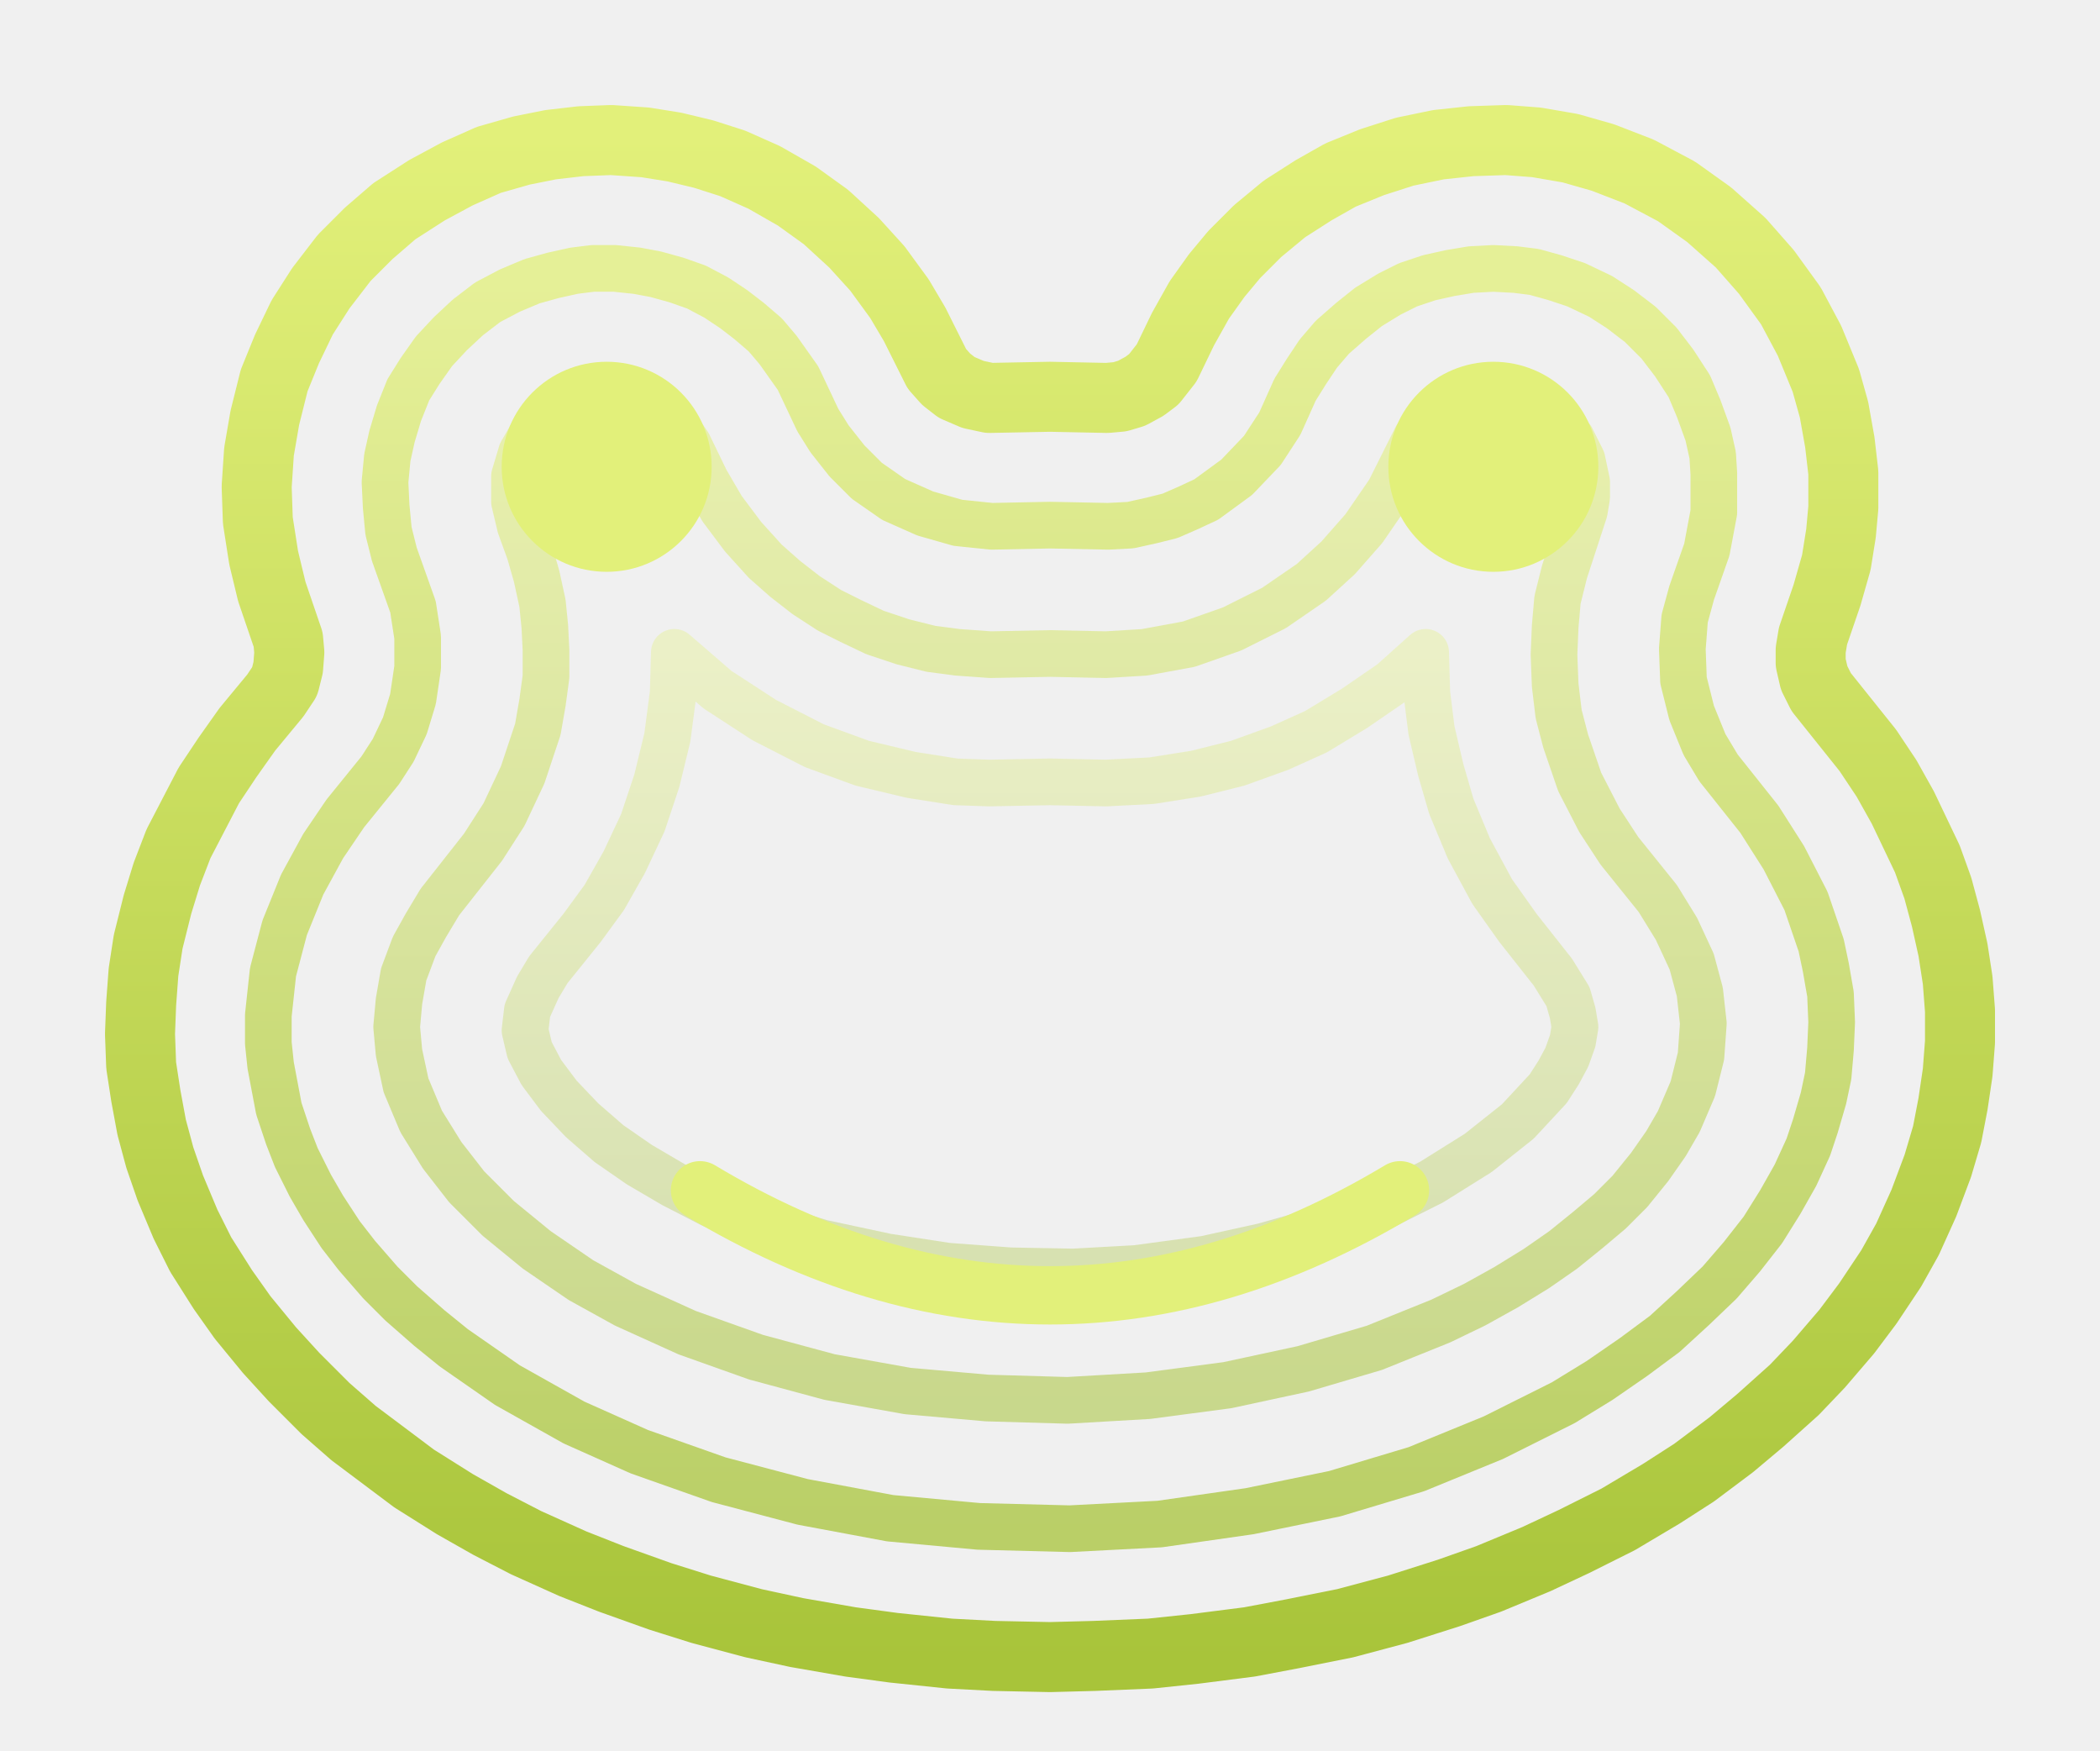
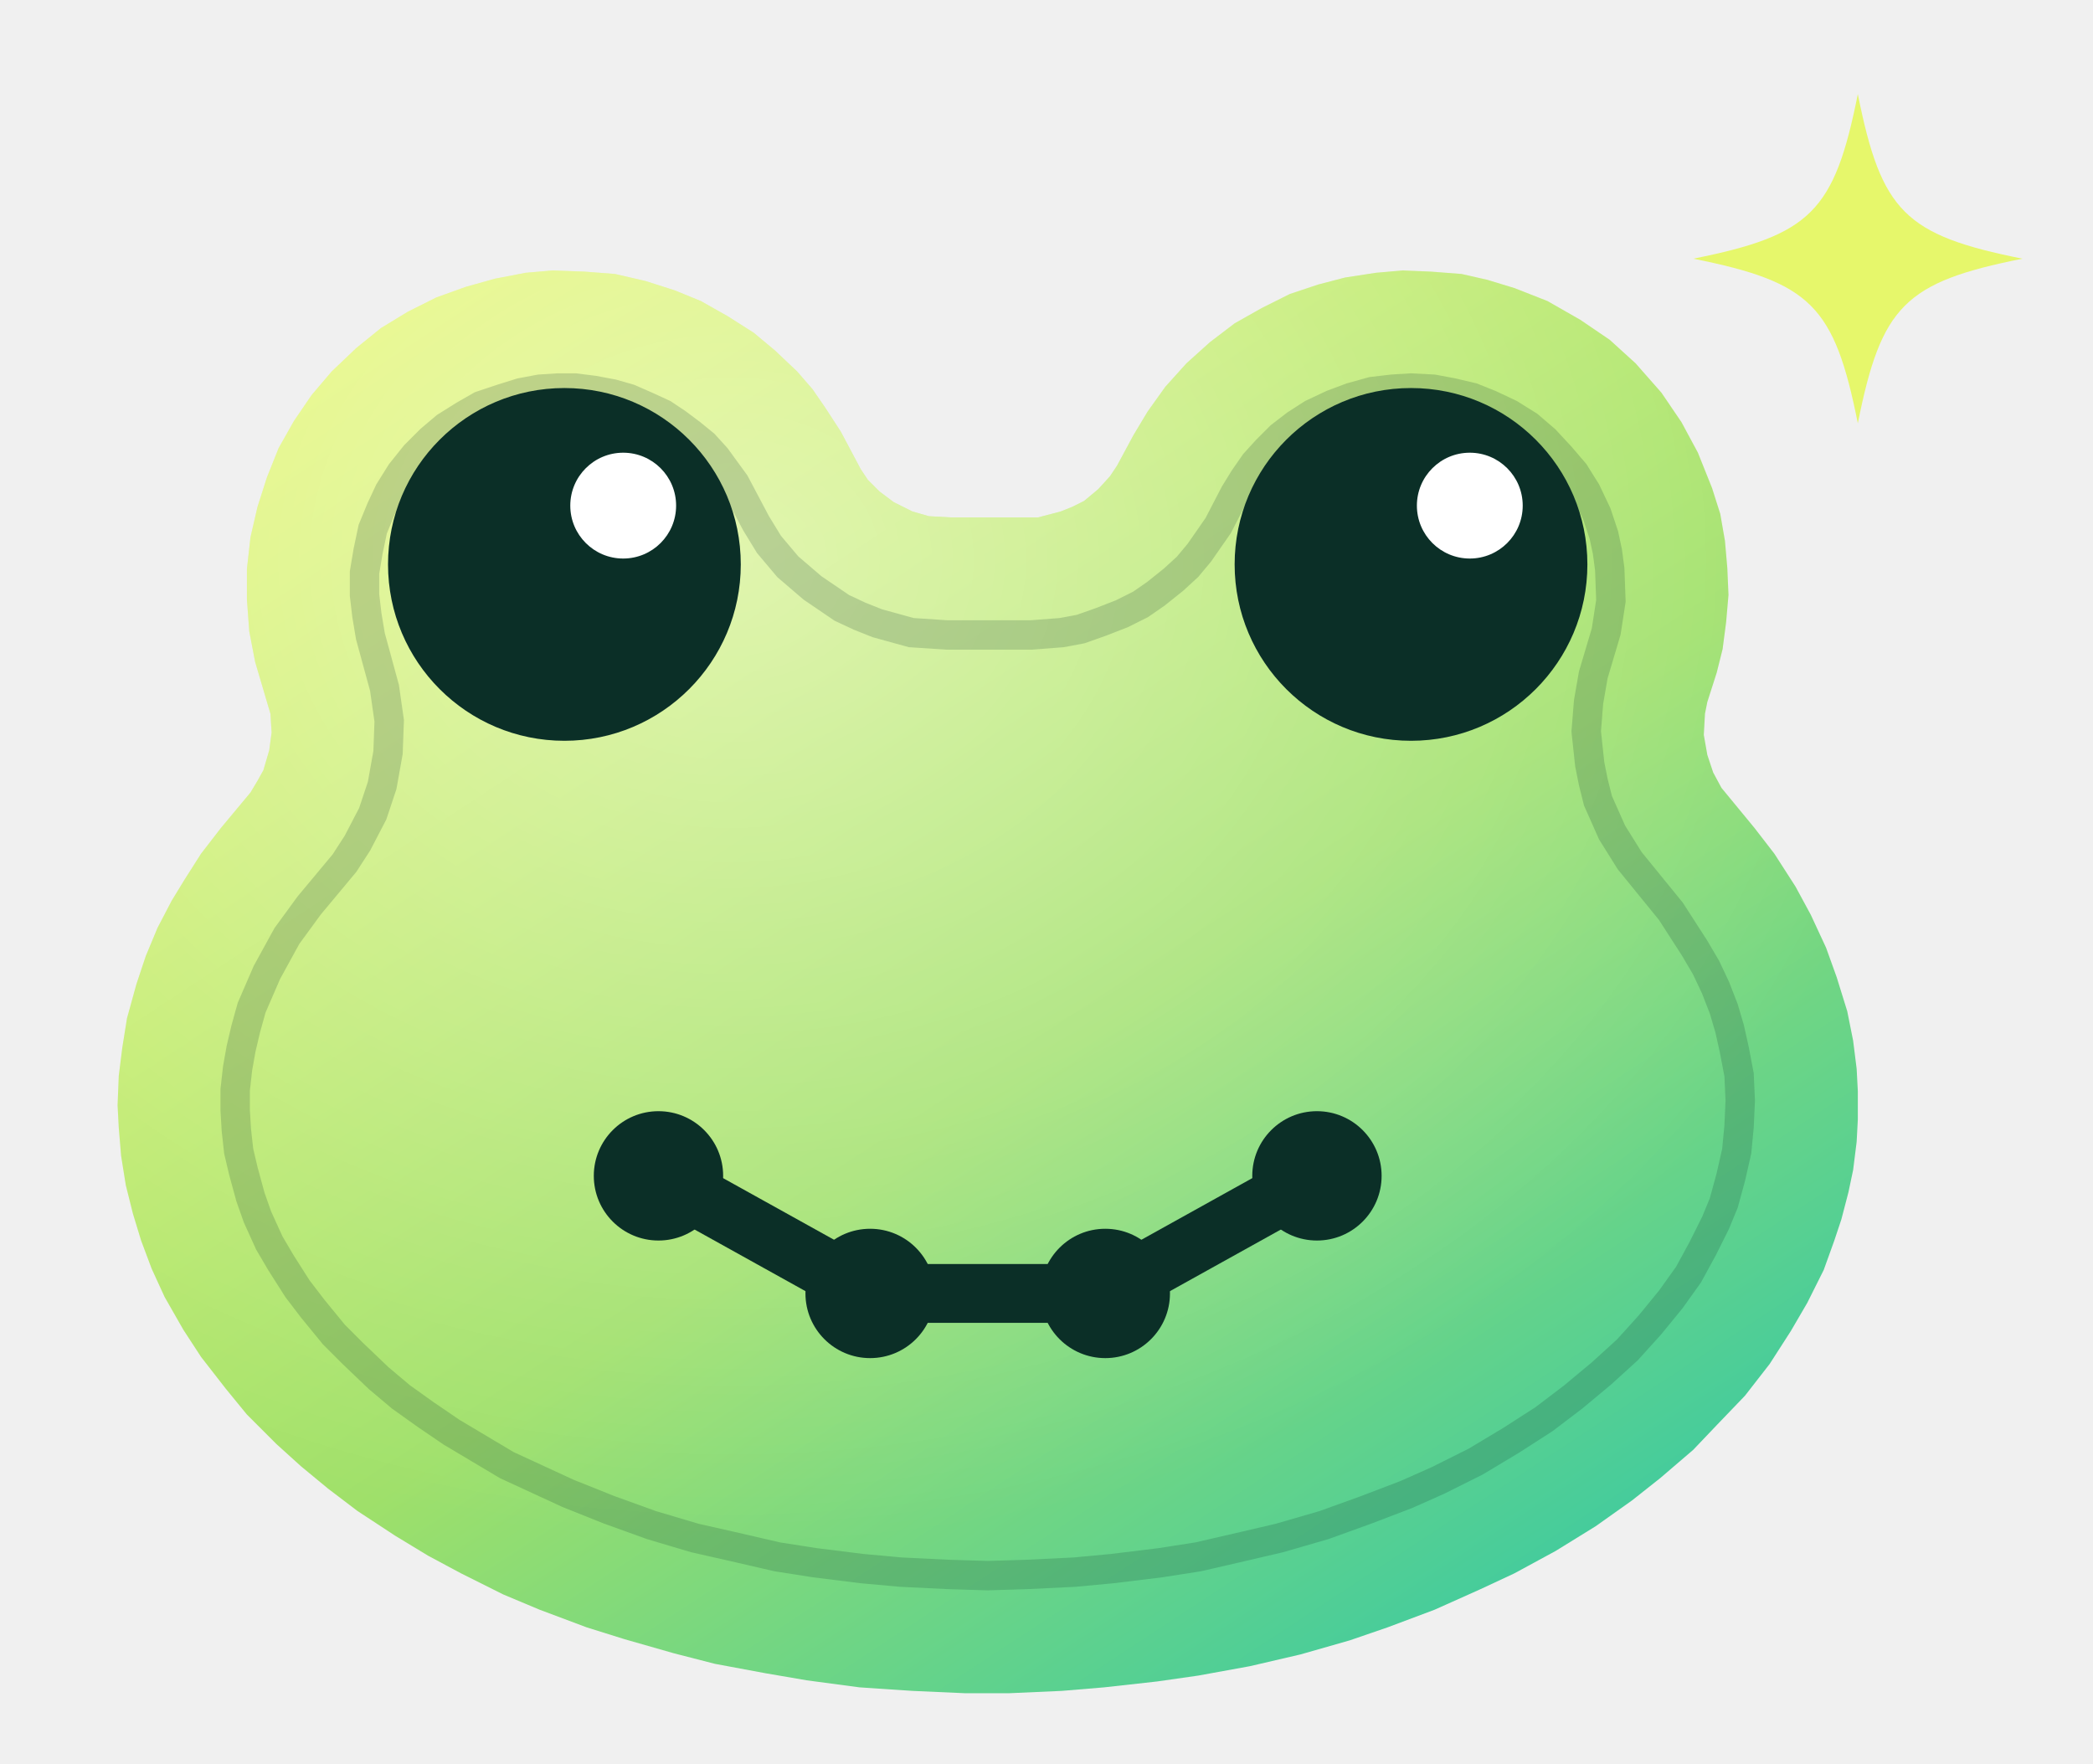
- <svg xmlns="http://www.w3.org/2000/svg" viewBox="10 30 180 150">
+ <svg xmlns="http://www.w3.org/2000/svg" viewBox="16 26 178 150">
  <defs>
-     <linearGradient id="g" x1="0" y1="0" x2="0" y2="1">
-       <stop offset="0" stop-color="#E2F07A" />
-       <stop offset="1" stop-color="#A8C43A" />
+     <linearGradient id="hg" x1="0.1" y1="0" x2="0.9" y2="1">
+       <stop offset="0" stop-color="#E6F76B" />
+       <stop offset=".55" stop-color="#9FE06A" />
+       <stop offset="1" stop-color="#2FC7A8" />
    </linearGradient>
+     <radialGradient id="shine" cx=".35" cy=".2" r=".7">
+       <stop offset="0" stop-color="#fff" stop-opacity=".45" />
+       <stop offset="1" stop-color="#fff" stop-opacity="0" />
+     </radialGradient>
  </defs>
-   <path d="M33.3 80.7 34.7 84.8 34.8 85.9 34.7 87.2 34.4 88.4 33.6 89.6 31.2 92.5 29.5 94.9 27.9 97.3 26.6 99.8 25.3 102.3 24.3 104.9 23.5 107.5 22.7 110.7 22.3 113.3 22.1 116 22 118.6 22.1 121.3 22.5 123.9 23 126.6 23.7 129.2 24.6 131.8 25.9 134.9 27.2 137.5 29.1 140.5 30.8 142.9 33.1 145.7 35.2 148 37.9 150.7 40.3 152.8 45.5 156.7 49 158.9 52 160.6 55.1 162.2 59.1 164 62.4 165.3 66.6 166.8 70.1 167.9 74.6 169.1 78.3 169.9 82.9 170.7 86.6 171.2 91.4 171.7 95.2 171.9 100 172 103.8 171.9 108.6 171.7 112.4 171.3 117.1 170.7 120.8 170 125.3 169.1 129.8 167.9 134.2 166.5 137.6 165.3 141.7 163.6 144.9 162.1 148.7 160.2 152.4 158 155.2 156.2 158.4 153.8 160.9 151.7 163.8 149.1 165.9 146.9 168.3 144.1 170.1 141.7 172.1 138.7 173.5 136.2 174.9 133.1 176.1 129.9 176.9 127.2 177.4 124.6 177.8 121.9 178 119.3 178 116.6 177.8 114 177.4 111.4 176.8 108.7 176.1 106.1 175.2 103.6 173.1 99.2 171.7 96.7 170.1 94.3 166.1 89.3 165.5 88.1 165.2 86.8 165.2 85.7 165.4 84.5 166.6 81 167.4 78.2 167.8 75.7 168 73.5 168 70.5 167.7 67.9 167.2 65.1 166.5 62.6 165.1 59.2 163.5 56.2 161.4 53.3 159.2 50.8 156.5 48.4 153.7 46.4 150.5 44.7 147.4 43.5 144.6 42.7 141.7 42.2 139.1 42 136.1 42.1 133.3 42.4 130.4 43 127.6 43.9 124.9 45 122.6 46.3 120.1 47.9 117.8 49.8 115.8 51.8 114.3 53.6 112.8 55.7 111.4 58.2 110 61.1 108.9 62.5 108.1 63.1 107 63.7 106 64 104.9 64.1 100 64 94.8 64.1 93.4 63.8 92 63.2 91.1 62.5 90.3 61.6 88.4 57.8 87.1 55.6 85.2 53 83.2 50.8 80.8 48.6 78.3 46.8 75.5 45.2 72.8 44 70.3 43.2 67.8 42.6 65.3 42.2 62.4 42 59.8 42.1 57.2 42.4 54.7 42.9 51.9 43.7 49.2 44.9 46.6 46.3 43.8 48.1 41.6 50 39.5 52.1 37.5 54.7 35.9 57.2 34.6 59.9 33.5 62.6 32.7 65.8 32.2 68.7 32 71.7 32.1 74.6 32.6 77.8Z" fill="none" stroke="url(#g)" stroke-width="6" stroke-opacity="1" stroke-linejoin="round" />
-   <path d="M43.8 77.5 45.4 82 45.8 84.6 45.8 87.2 45.4 89.9 44.7 92.2 43.7 94.3 42.6 96 39.6 99.7 37.7 102.5 35.9 105.8 34.4 109.5 33.4 113.3 33 117 33 119.4 33.2 121.3 33.9 125 34.7 127.4 35.4 129.2 36.6 131.6 37.7 133.5 39.2 135.8 40.6 137.6 42.6 139.9 44.4 141.7 46.8 143.8 48.9 145.5 53.5 148.7 59.2 151.9 64.8 154.4 71.6 156.8 78.8 158.7 86.3 160.1 93.9 160.8 101.7 161 109.4 160.6 117.1 159.5 124.4 158 131.4 155.9 138 153.2 144 150.2 147.1 148.3 150 146.3 152.7 144.3 155.1 142.1 157.4 139.9 159.3 137.7 161.1 135.4 162.6 133 163.9 130.7 165 128.3 165.6 126.5 166.3 124.1 166.7 122.2 166.9 119.9 167 117.6 166.9 115.2 166.5 112.9 166.1 111 164.8 107.2 162.9 103.5 160.8 100.2 157.3 95.8 156.1 93.8 155 91.1 154.3 88.3 154.2 85.6 154.4 83 155 80.8 156.3 77.1 156.9 73.9 156.9 70.6 156.8 69 156.4 67.2 155.6 65 154.8 63.1 153.5 61.1 152.2 59.4 150.6 57.8 148.9 56.5 147.2 55.4 145.1 54.4 143.3 53.8 141.5 53.3 139.9 53.1 138 53 136.1 53.1 134.3 53.4 132.5 53.8 130.7 54.4 129.1 55.2 127.3 56.3 125.8 57.5 124.2 58.9 123 60.3 122 61.8 121 63.4 119.7 66.3 118.2 68.6 116 70.9 113.4 72.8 111.9 73.5 110.3 74.2 108.7 74.6 106.9 75 105 75.1 100 75 95 75.1 92.1 74.8 89.3 74 86.6 72.8 84.3 71.2 82.6 69.5 81.1 67.6 80.1 66 78.4 62.4 76.7 60 75.6 58.7 74.2 57.5 72.9 56.5 71.4 55.5 69.7 54.6 68 54 66.2 53.5 64.6 53.2 62.7 53 60.8 53 59.2 53.2 57.4 53.6 55.6 54.1 53.7 54.9 51.8 55.9 50.1 57.2 48.6 58.6 47.2 60.1 46 61.8 45 63.4 44.2 65.4 43.6 67.4 43.2 69.2 43 71.3 43.1 73.4 43.3 75.5Z" fill="none" stroke="url(#g)" stroke-width="4" stroke-opacity="0.75" stroke-linejoin="round" />
-   <path d="M54.6 75.1 55.4 77.3 56 79.4 56.5 81.7 56.7 83.7 56.8 85.7 56.8 88 56.5 90.2 56.1 92.5 54.8 96.4 53.2 99.8 51.4 102.6 47.7 107.3 46.5 109.3 45.5 111.1 44.6 113.5 44.2 115.8 44 118 44.2 120.2 44.8 123 46.1 126.1 47.9 129 50 131.7 52.7 134.4 56 137.1 59.8 139.7 63.6 141.8 68.9 144.2 74.8 146.3 81.1 148 87.8 149.2 94.6 149.8 101.5 150 108.4 149.6 115.2 148.7 121.7 147.3 127.8 145.5 133.5 143.2 136.4 141.8 139.1 140.3 141.7 138.7 144 137.1 146.1 135.4 148 133.8 149.7 132.1 151.4 130 152.8 128 153.9 126.1 155.1 123.3 155.8 120.5 156 117.7 155.7 115 155 112.4 153.7 109.6 152.1 107 148.8 102.9 147.1 100.3 145.4 97 144.2 93.5 143.6 91.2 143.3 88.7 143.2 86.1 143.3 83.7 143.5 81.4 144.1 79 145.8 73.8 146 72.6 146 71.3 145.6 69.4 144.7 67.6 143.4 66.1 141.7 64.9 139.8 64.2 137.7 64 135.7 64.3 133.7 65.2 132.5 66.2 131.4 67.5 129.1 72.1 126.9 75.3 124.7 77.8 122.4 79.9 119.2 82.1 115.6 83.9 111.9 85.2 108.1 85.9 104.8 86.1 100 86 94.9 86.1 92.1 85.9 89.8 85.6 87.4 85 85 84.2 82.9 83.2 81.1 82.3 79.1 81 77.3 79.6 75.6 78.1 73.7 76 71.9 73.6 70.5 71.2 69 68.1 68.1 66.8 67.1 65.8 66 65.1 64.8 64.5 63.6 64.2 61.4 64 59.3 64.5 57.4 65.5 55.8 66.9 54.7 68.8 54.1 70.8 54.1 73Z" fill="none" stroke="url(#g)" stroke-width="4" stroke-opacity="0.55" stroke-linejoin="round" />
-   <path d="M67.8 85.9 67.7 89.4 67.2 93.2 66.3 96.9 65.1 100.5 63.5 103.9 61.8 106.9 59.9 109.5 57 113.1 56.1 114.6 55.2 116.6 55 118.3 55.4 120 56.4 121.9 57.9 123.9 59.9 126 62.2 128 64.8 129.8 67.7 131.5 71 133.2 75.8 135.1 80.4 136.5 86 137.7 91.2 138.5 96.6 138.9 102 139 107.4 138.7 113.3 137.9 118.3 136.8 123.6 135.3 128.5 133.4 132.7 131.3 136.7 128.8 140.1 126.1 142.7 123.3 143.6 121.9 144.3 120.6 144.8 119.2 145 118 144.8 116.8 144.4 115.4 143.1 113.3 140.1 109.5 137.9 106.4 135.9 102.7 134.4 99.1 133.5 96 132.7 92.6 132.3 89.4 132.2 85.9 129.3 88.5 126.1 90.7 122.8 92.7 119.7 94.1 116.1 95.4 112.5 96.3 108.7 96.9 104.8 97.1 100 97 94.8 97.1 91.9 97 88.1 96.4 83.9 95.4 79.8 93.9 75.5 91.7 71.5 89.1Z" fill="none" stroke="url(#g)" stroke-width="4" stroke-opacity="0.35" stroke-linejoin="round" />
-   <circle cx="62" cy="70" r="9" fill="#E2F07A" />
-   <circle cx="138" cy="70" r="9" fill="#E2F07A" />
-   <path d="M70 132 Q100 150 130 132" fill="none" stroke="#E2F07A" stroke-width="5" stroke-linecap="round" />
+   <path d="M37.7 82.3 39 86.7 39.1 88.3 38.9 89.8 38.4 91.5 37.9 92.4 37.3 93.4 34.8 96.4 33.1 98.6 31.7 100.8 30.6 102.6 29.4 104.9 28.4 107.3 27.6 109.7 26.8 112.6 26.4 115.1 26.1 117.5 26 120 26.1 121.9 26.3 124.3 26.7 126.8 27.3 129.2 28 131.5 28.9 133.9 30 136.3 31.6 139.1 33.1 141.4 35.2 144.1 37 146.3 39.5 148.8 41.6 150.7 43.9 152.6 46.4 154.5 49.6 156.6 52.4 158.3 55.2 159.8 58.8 161.6 61.9 162.9 65.9 164.4 69.1 165.4 73.3 166.6 76.8 167.5 81.1 168.3 84.6 168.9 89.1 169.5 93.6 169.8 98.1 170 101.8 170 106.3 169.8 109.9 169.5 114.4 169 117.9 168.5 122.3 167.7 126.6 166.7 130.8 165.5 134 164.4 138 162.9 141.8 161.2 144.8 159.8 148.3 157.9 151.7 155.8 154.8 153.6 157.2 151.7 160 149.3 162 147.2 164.4 144.7 166.5 142 168.3 139.2 169.7 136.8 171.1 134 172 131.5 172.6 129.7 173.2 127.4 173.6 125.5 173.9 123.1 174 121.2 174 118.8 173.9 116.9 173.6 114.5 173.1 112 172.2 109.1 171.3 106.6 170 103.8 168.7 101.4 166.9 98.6 165.2 96.4 162.4 93 161.7 91.7 161.2 90.2 160.9 88.5 161 86.7 161.2 85.7 162 83.2 162.5 81.2 162.8 78.9 163 76.6 162.9 74.3 162.7 72 162.3 69.7 161.6 67.5 160.4 64.5 159 61.9 157.3 59.4 155.1 56.9 152.9 54.9 150.4 53.2 147.6 51.6 144.8 50.5 142.5 49.8 140.3 49.3 137.7 49.1 135.3 49 133 49.2 130.4 49.6 128.1 50.2 125.7 51 123.3 52.2 121 53.5 118.9 55.1 116.9 56.9 115.1 58.9 113.6 61 112.4 63 111 65.6 110.4 66.5 109.4 67.6 108.2 68.6 107.2 69.1 106.2 69.5 104.3 70 96.8 70 95 69.9 93.6 69.5 92 68.7 90.8 67.8 89.8 66.8 89.2 65.9 87.5 62.7 86.2 60.7 85.1 59.1 83.8 57.6 81.9 55.8 80.1 54.3 77.9 52.9 75.6 51.6 73.4 50.7 70.9 49.9 68.3 49.3 65.7 49.1 63 49 60.7 49.2 58.1 49.7 55.6 50.4 53.1 51.3 50.7 52.5 48.4 53.9 46.3 55.6 44.2 57.6 42.5 59.6 41 61.8 39.7 64.1 38.7 66.6 37.9 69.1 37.3 71.7 37 74.4 37 77 37.2 79.7Z" fill="url(#hg)" />
+   <path d="M37.7 82.3 39 86.7 39.1 88.3 38.9 89.8 38.4 91.5 37.9 92.4 37.3 93.4 34.8 96.4 33.1 98.6 31.7 100.8 30.6 102.6 29.4 104.9 28.4 107.3 27.6 109.7 26.8 112.6 26.4 115.1 26.1 117.5 26 120 26.1 121.9 26.3 124.3 26.7 126.8 27.3 129.2 28 131.5 28.9 133.9 30 136.3 31.6 139.1 33.1 141.4 35.2 144.1 37 146.3 39.5 148.8 41.6 150.7 43.9 152.6 46.4 154.5 49.6 156.6 52.4 158.3 55.2 159.8 58.8 161.6 61.9 162.9 65.9 164.4 69.1 165.4 73.3 166.6 76.8 167.5 81.1 168.3 84.6 168.9 89.1 169.5 93.6 169.8 98.1 170 101.8 170 106.3 169.8 109.9 169.5 114.4 169 117.9 168.5 122.3 167.7 126.6 166.7 130.8 165.5 134 164.4 138 162.9 141.8 161.2 144.8 159.8 148.3 157.9 151.7 155.8 154.8 153.6 157.2 151.7 160 149.3 162 147.2 164.4 144.7 166.5 142 168.3 139.2 169.7 136.8 171.1 134 172 131.5 172.6 129.7 173.2 127.4 173.6 125.5 173.9 123.1 174 121.2 174 118.8 173.9 116.9 173.6 114.5 173.1 112 172.2 109.1 171.3 106.6 170 103.8 168.7 101.4 166.9 98.6 165.2 96.4 162.4 93 161.7 91.7 161.2 90.2 160.9 88.5 161 86.7 161.2 85.7 162 83.2 162.5 81.2 162.8 78.9 163 76.6 162.9 74.3 162.7 72 162.3 69.7 161.6 67.5 160.4 64.5 159 61.9 157.3 59.4 155.1 56.9 152.9 54.9 150.4 53.2 147.6 51.6 144.8 50.5 142.5 49.8 140.3 49.3 137.7 49.1 135.3 49 133 49.2 130.4 49.6 128.1 50.2 125.7 51 123.3 52.2 121 53.5 118.9 55.1 116.9 56.9 115.1 58.9 113.6 61 112.4 63 111 65.6 110.4 66.5 109.4 67.6 108.2 68.6 107.2 69.1 106.2 69.5 104.3 70 96.8 70 95 69.9 93.6 69.5 92 68.7 90.8 67.8 89.8 66.8 89.2 65.9 87.5 62.7 86.2 60.7 85.1 59.1 83.8 57.6 81.9 55.8 80.1 54.3 77.9 52.9 75.6 51.6 73.4 50.7 70.9 49.9 68.3 49.3 65.7 49.1 63 49 60.7 49.2 58.1 49.7 55.6 50.4 53.1 51.3 50.7 52.5 48.4 53.9 46.3 55.6 44.2 57.6 42.5 59.6 41 61.8 39.7 64.1 38.7 66.6 37.9 69.1 37.3 71.7 37 74.4 37 77 37.2 79.7Z" fill="url(#shine)" />
+   <path d="M47.5 80.1 48.7 84.5 49.1 87.3 49 90 48.5 92.8 47.7 95.2 46.4 97.7 45.3 99.4 42.3 103 40.4 105.6 38.7 108.7 37.4 111.7 36.9 113.5 36.5 115.2 36.2 116.9 36 118.7 36 120.4 36.1 122.1 36.3 123.9 36.7 125.6 37.3 127.8 37.9 129.5 38.9 131.7 39.9 133.4 41.3 135.6 42.6 137.3 44.4 139.5 46 141.1 48.2 143.2 50.1 144.8 52.2 146.3 54.4 147.8 59.1 150.6 64.3 153 67.8 154.4 71.4 155.7 75.1 156.8 78.2 157.5 82.1 158.4 85.3 158.9 89.3 159.4 92.6 159.7 96.7 159.9 100 160 103.3 159.9 107.4 159.7 110.6 159.4 114.7 158.9 117.9 158.4 121.8 157.5 124.8 156.8 128.6 155.7 132.2 154.4 135.6 153.1 138.3 151.9 141.5 150.3 144.5 148.5 147.3 146.7 149.8 144.8 152.2 142.8 154.4 140.8 156.3 138.7 158.1 136.5 159.6 134.4 160.8 132.2 161.9 130 162.6 128.3 163.2 126.1 163.7 123.9 163.9 121.8 164 119.6 163.9 117.4 163.5 115.3 163.1 113.5 162.6 111.8 161.9 110 161.1 108.3 160.1 106.6 158.1 103.5 154.6 99.2 153.1 96.8 151.9 94.1 151.5 92.5 151.2 91 150.9 88.2 151.1 85.7 151.5 83.4 152.6 79.7 153 77.1 152.9 74.4 152.7 72.9 152.4 71.5 151.8 69.7 150.9 67.8 149.9 66.2 148.7 64.8 147.4 63.4 146 62.2 144.4 61.2 142.7 60.4 141.2 59.8 139.5 59.4 137.9 59.1 136 59 134.4 59.1 132.7 59.3 130.9 59.8 129.3 60.4 127.6 61.2 126.2 62.1 124.9 63.1 123.7 64.3 122.7 65.4 121.8 66.7 121 68 119.6 70.7 118 73 117 74.2 115.8 75.3 114.3 76.5 113 77.4 111.4 78.2 109.6 78.9 107.9 79.5 106.3 79.8 103.7 80 96.5 80 93.5 79.8 90.6 79 89.1 78.4 87.6 77.7 85.1 76 83 74.2 81.4 72.3 80.3 70.5 78.5 67.1 76.9 64.9 75.9 63.8 74.8 62.9 73.6 62 72.4 61.2 71.1 60.6 69.5 59.9 68.1 59.5 66.5 59.2 64.9 59 63.4 59 61.9 59.1 60.3 59.4 58.7 59.9 56.9 60.5 55.5 61.3 53.9 62.3 52.6 63.4 51.3 64.7 50.1 66.2 49.1 67.8 48.4 69.3 47.7 71 47.3 72.9 47 74.7 47 76.6 47.2 78.3Z" fill="none" stroke="#0B2F27" stroke-opacity=".18" stroke-width="2.5" />
+   <circle cx="64" cy="74" r="15" fill="#0B2F27" />
+   <circle cx="136" cy="74" r="15" fill="#0B2F27" />
+   <circle cx="69" cy="69" r="4.5" fill="#fff" />
+   <circle cx="141" cy="69" r="4.5" fill="#fff" />
+   <path d="M72 126 L90 136 L110 136 L128 126" fill="none" stroke="#0B2F27" stroke-width="5" stroke-linecap="round" stroke-linejoin="round" />
+   <circle cx="72" cy="126" r="5.5" fill="#0B2F27" />
+   <circle cx="90" cy="136" r="5.5" fill="#0B2F27" />
+   <circle cx="110" cy="136" r="5.5" fill="#0B2F27" />
+   <circle cx="128" cy="126" r="5.5" fill="#0B2F27" />
+   <path d="M174 34 C176 44 178 46 188 48 C178 50 176 52 174 62 C172 52 170 50 160 48 C170 46 172 44 174 34Z" fill="#E6F76B" />
</svg>
